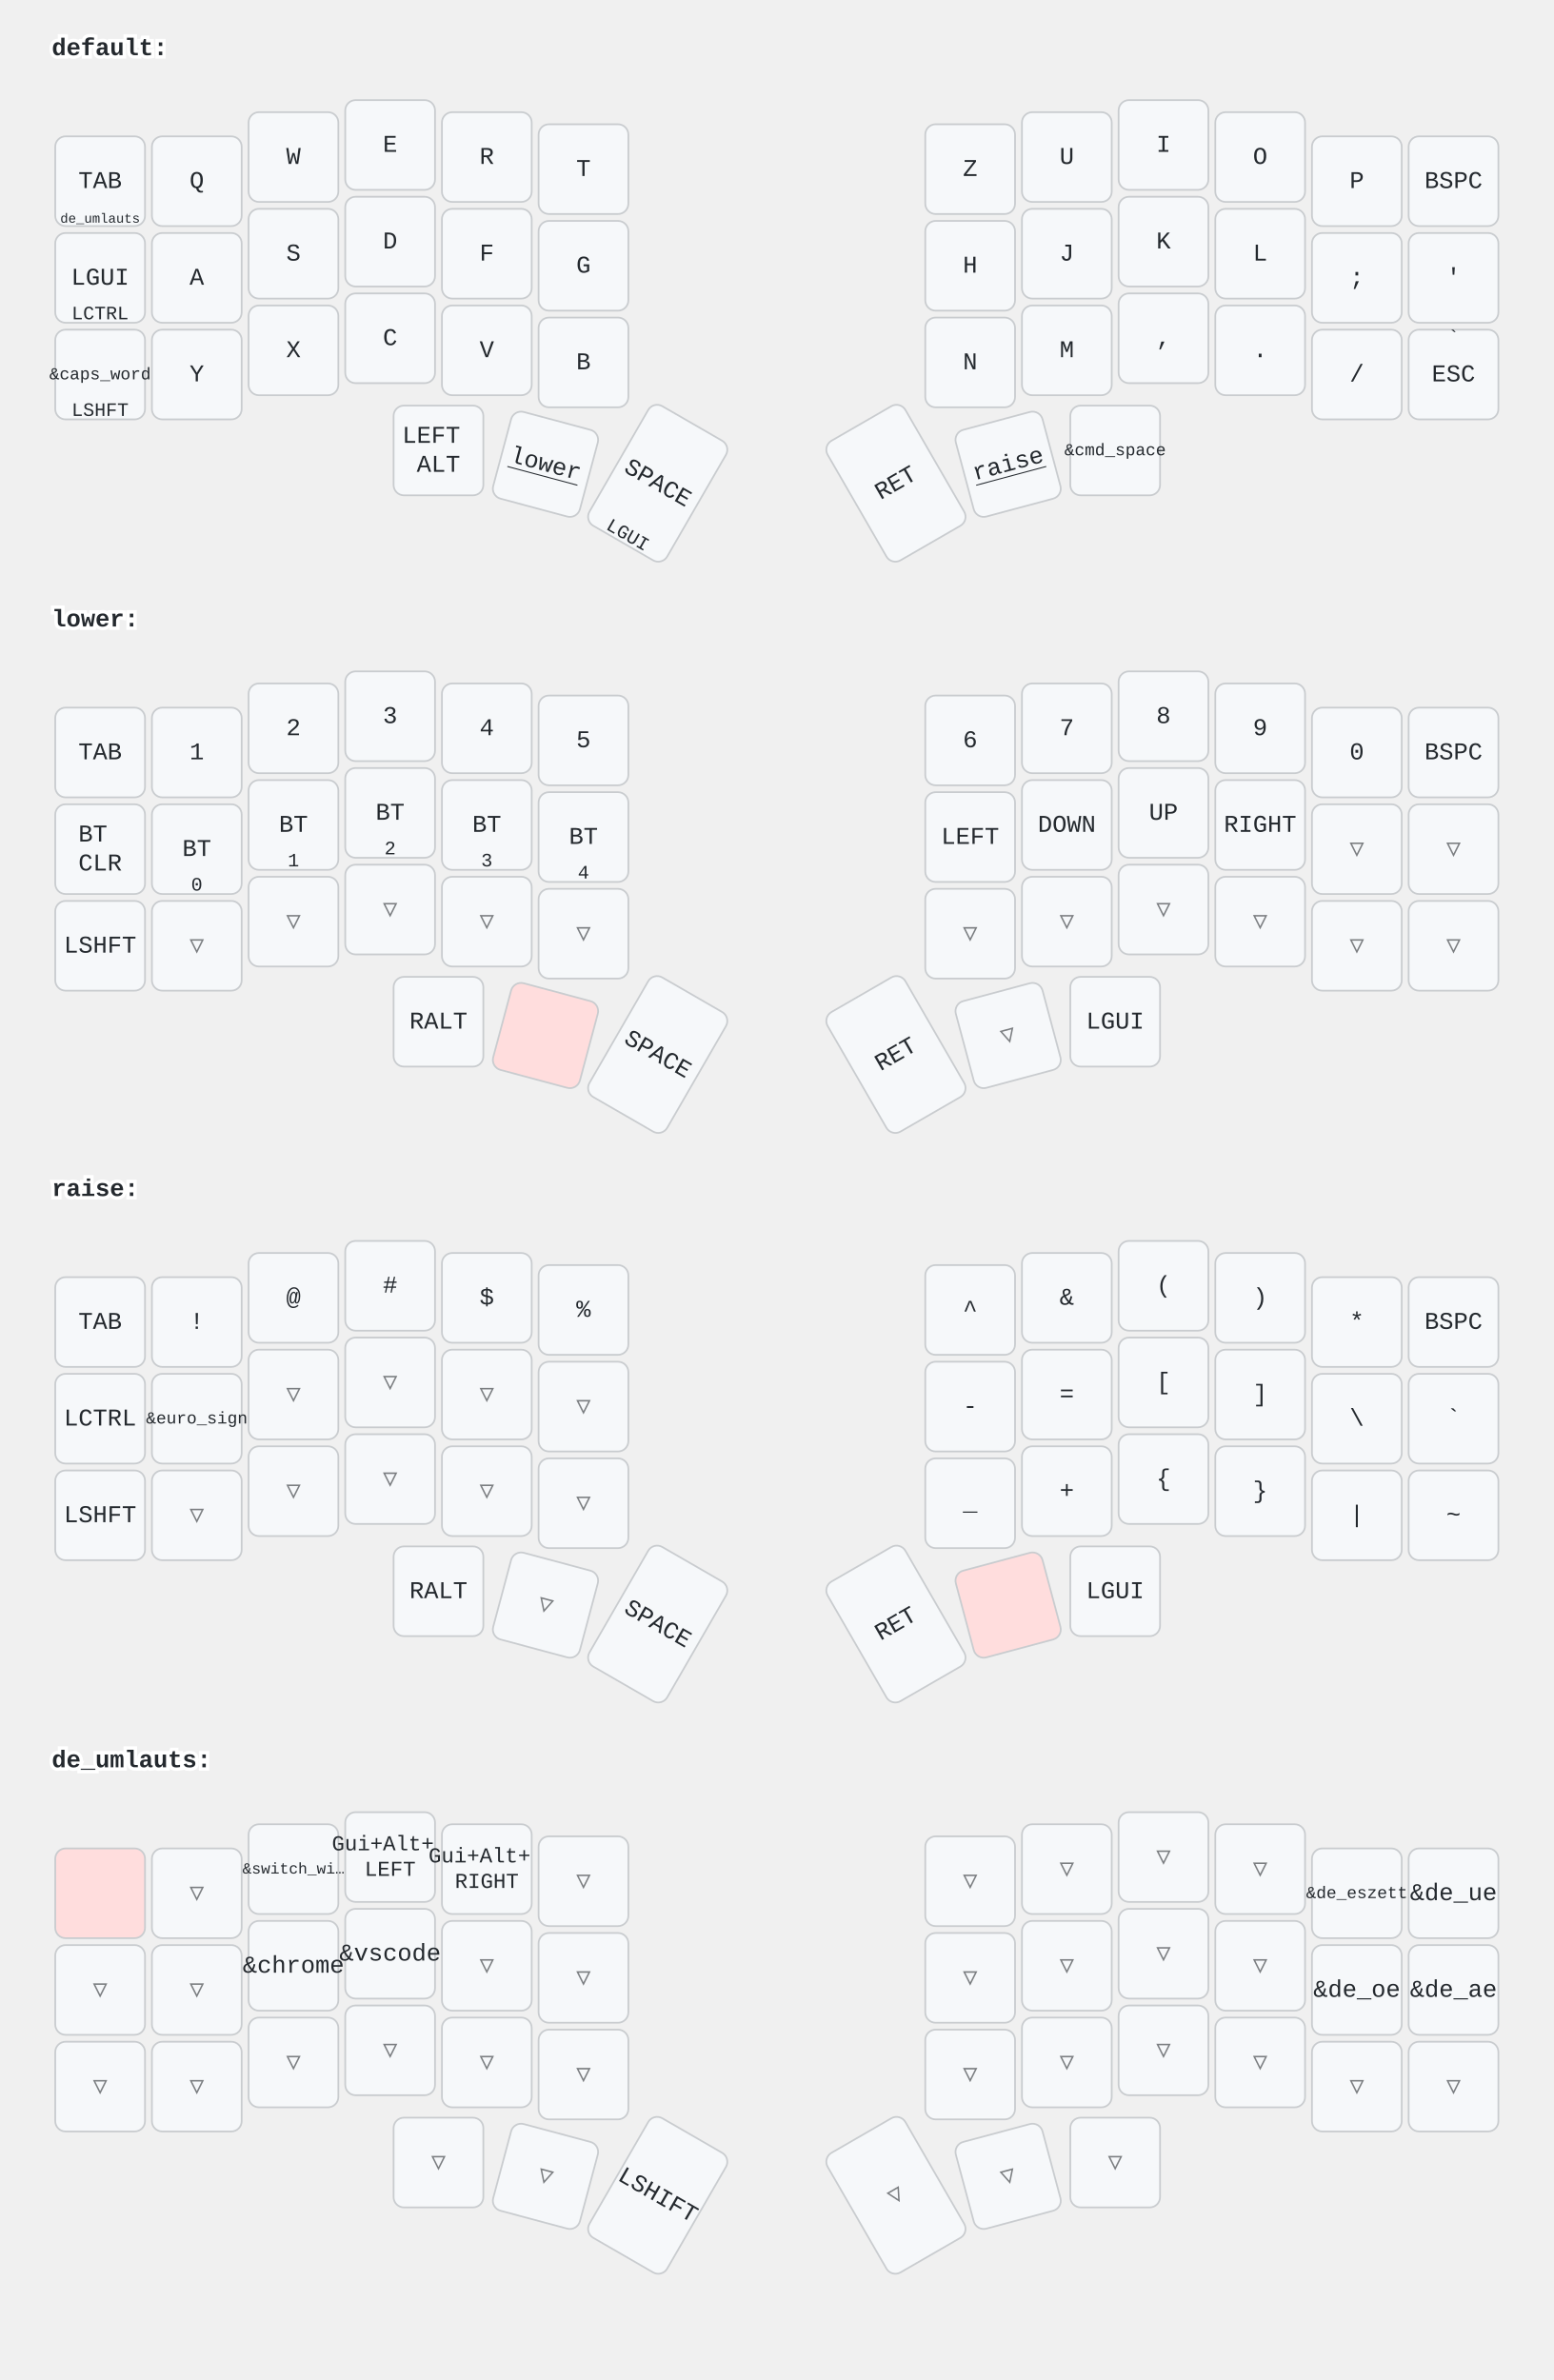
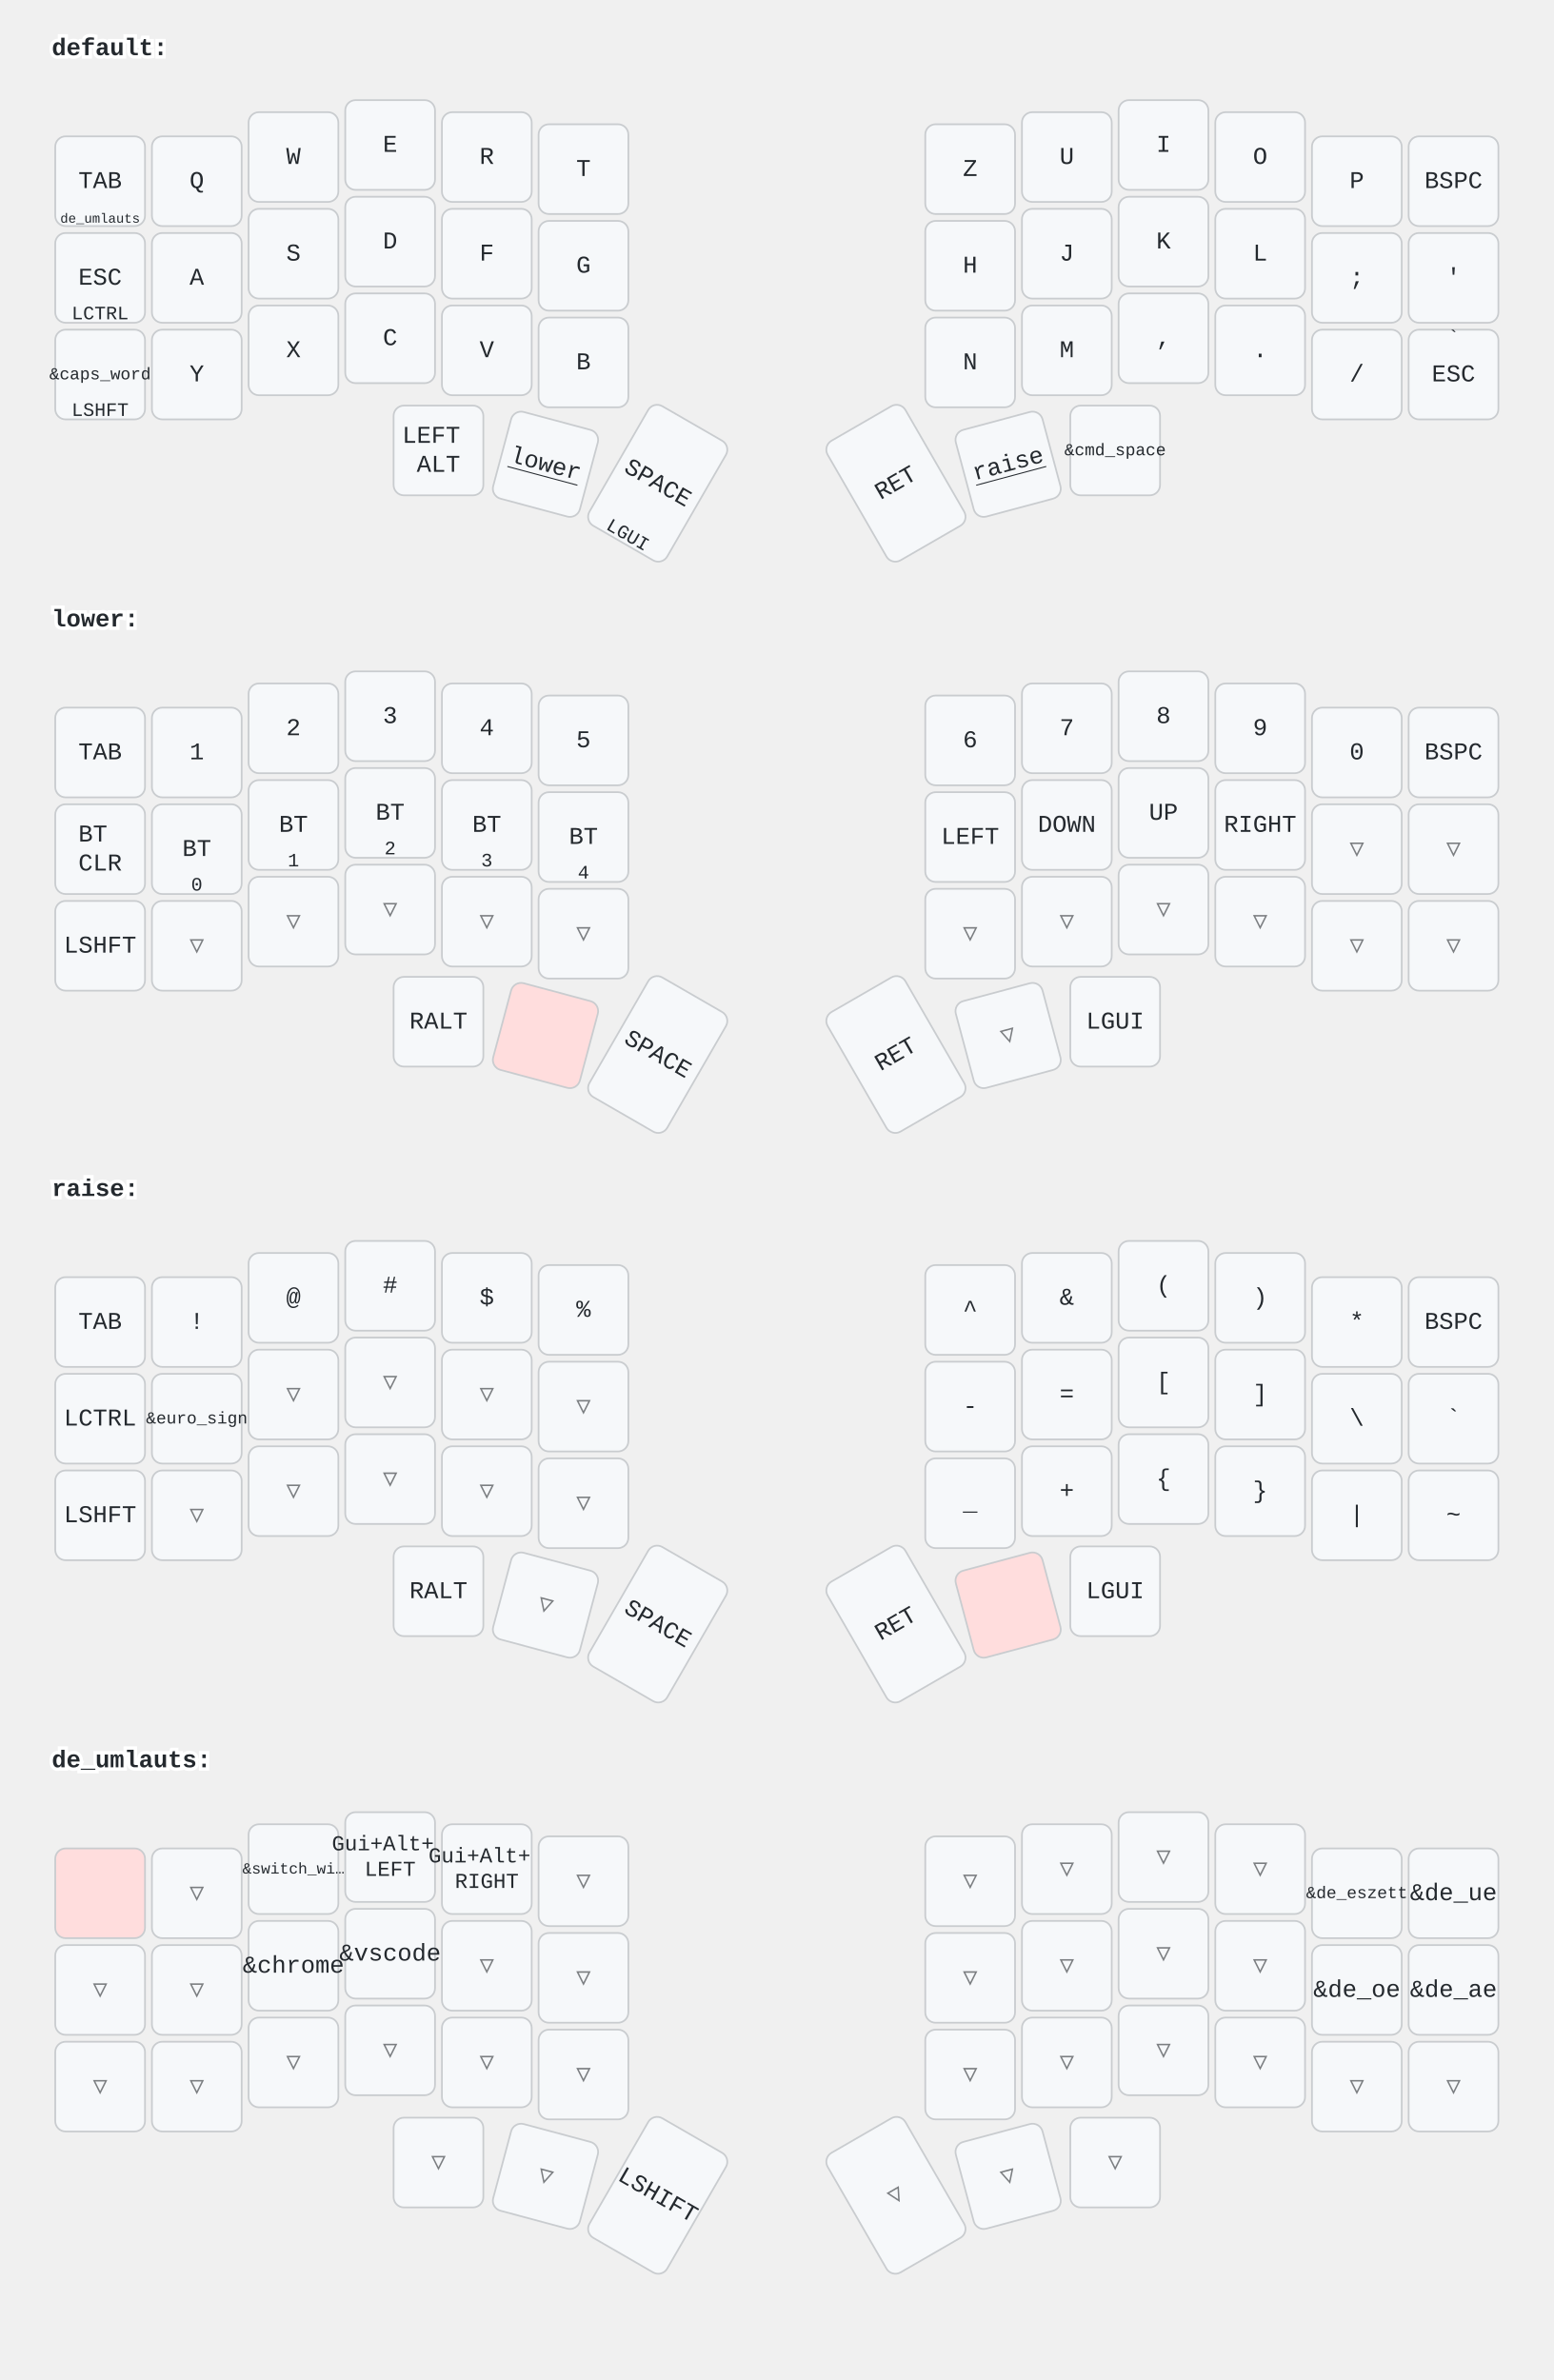
<svg xmlns="http://www.w3.org/2000/svg" width="900" height="1379" viewBox="0 0 900 1379" class="keymap">
  <style>/* inherit to force styles through use tags */
svg path {
    fill: inherit;
}

/* font and background color specifications */
svg.keymap {
    font-family: SFMono-Regular,Consolas,Liberation Mono,Menlo,monospace;
    font-size: 14px;
    font-kerning: normal;
    text-rendering: optimizeLegibility;
    fill: #24292e;
}

/* default key styling */
rect.key {
    fill: #f6f8fa;
}

rect.key, rect.combo {
    stroke: #c9cccf;
    stroke-width: 1;
}

/* default key side styling, only used is draw_key_sides is set */
rect.side {
    filter: brightness(90%);
}

/* color accent for combo boxes */
rect.combo, rect.combo-separate {
    fill: #cdf;
}

/* color accent for held keys */
rect.held, rect.combo.held {
    fill: #fdd;
}

/* color accent for ghost (optional) keys */
rect.ghost, rect.combo.ghost {
    stroke-dasharray: 4, 4;
    stroke-width: 2;
}

text {
    text-anchor: middle;
    dominant-baseline: middle;
}

/* styling for layer labels */
text.label {
    font-weight: bold;
    text-anchor: start;
    stroke: white;
    stroke-width: 4;
    paint-order: stroke;
}

/* styling for optional footer */
text.footer {
    text-anchor: end;
    dominant-baseline: auto;
    stroke: white;
    stroke-width: 4;
    paint-order: stroke;
}

/* styling for combo tap, and key hold/shifted label text */
text.combo, text.hold, text.shifted {
    font-size: 11px;
}

text.hold {
    text-anchor: middle;
    dominant-baseline: auto;
}

text.shifted {
    text-anchor: middle;
    dominant-baseline: hanging;
}

text.layer-activator {
    text-decoration: underline;
}

/* styling for hold/shifted label text in combo box */
text.combo.hold, text.combo.shifted {
    font-size: 8px;
}

/* lighter symbol for transparent keys */
text.trans {
    fill: #7b7e81;
}

/* styling for combo dendrons */
path.combo {
    stroke-width: 1;
    stroke: gray;
    fill: none;
}

/* Start Tabler Icons Cleanup */
/* cannot use height/width with glyphs */
.icon-tabler &gt; path {
    fill: inherit;
    stroke: inherit;
    stroke-width: 2;
}
/* hide tabler's default box */
.icon-tabler &gt; path[stroke="none"][fill="none"] {
    visibility: hidden;
}
/* End Tabler Icons Cleanup */
</style>
  <g transform="translate(30, 0)" class="layer-default">
    <text x="0" y="28" class="label" id="default">default:</text>
    <g transform="translate(0, 56)">
      <g transform="translate(28, 49)" class="key keypos-0">
        <rect rx="6" ry="6" x="-26" y="-26" width="52" height="52" class="key" />
        <text x="0" y="0" class="key tap">TAB</text>
        <a href="#de_umlauts">
          <text x="0" y="24" class="key hold layer-activator">
            <tspan style="font-size: 70%">de_umlauts</tspan>
          </text>
        </a>
      </g>
      <g transform="translate(84, 49)" class="key keypos-1">
        <rect rx="6" ry="6" x="-26" y="-26" width="52" height="52" class="key" />
        <text x="0" y="0" class="key tap">Q</text>
      </g>
      <g transform="translate(140, 35)" class="key keypos-2">
        <rect rx="6" ry="6" x="-26" y="-26" width="52" height="52" class="key" />
        <text x="0" y="0" class="key tap">W</text>
      </g>
      <g transform="translate(196, 28)" class="key keypos-3">
        <rect rx="6" ry="6" x="-26" y="-26" width="52" height="52" class="key" />
        <text x="0" y="0" class="key tap">E</text>
      </g>
      <g transform="translate(252, 35)" class="key keypos-4">
        <rect rx="6" ry="6" x="-26" y="-26" width="52" height="52" class="key" />
        <text x="0" y="0" class="key tap">R</text>
      </g>
      <g transform="translate(308, 42)" class="key keypos-5">
        <rect rx="6" ry="6" x="-26" y="-26" width="52" height="52" class="key" />
        <text x="0" y="0" class="key tap">T</text>
      </g>
      <g transform="translate(532, 42)" class="key keypos-6">
        <rect rx="6" ry="6" x="-26" y="-26" width="52" height="52" class="key" />
        <text x="0" y="0" class="key tap">Z</text>
      </g>
      <g transform="translate(588, 35)" class="key keypos-7">
        <rect rx="6" ry="6" x="-26" y="-26" width="52" height="52" class="key" />
        <text x="0" y="0" class="key tap">U</text>
      </g>
      <g transform="translate(644, 28)" class="key keypos-8">
        <rect rx="6" ry="6" x="-26" y="-26" width="52" height="52" class="key" />
        <text x="0" y="0" class="key tap">I</text>
      </g>
      <g transform="translate(700, 35)" class="key keypos-9">
        <rect rx="6" ry="6" x="-26" y="-26" width="52" height="52" class="key" />
        <text x="0" y="0" class="key tap">O</text>
      </g>
      <g transform="translate(756, 49)" class="key keypos-10">
        <rect rx="6" ry="6" x="-26" y="-26" width="52" height="52" class="key" />
        <text x="0" y="0" class="key tap">P</text>
      </g>
      <g transform="translate(812, 49)" class="key keypos-11">
        <rect rx="6" ry="6" x="-26" y="-26" width="52" height="52" class="key" />
        <text x="0" y="0" class="key tap">BSPC</text>
      </g>
      <g transform="translate(28, 105)" class="key keypos-12">
        <rect rx="6" ry="6" x="-26" y="-26" width="52" height="52" class="key" />
-         <text x="0" y="0" class="key tap">LGUI</text>
+         <text x="0" y="0" class="key tap">ESC</text>
        <text x="0" y="24" class="key hold">LCTRL</text>
      </g>
      <g transform="translate(84, 105)" class="key keypos-13">
        <rect rx="6" ry="6" x="-26" y="-26" width="52" height="52" class="key" />
        <text x="0" y="0" class="key tap">A</text>
      </g>
      <g transform="translate(140, 91)" class="key keypos-14">
        <rect rx="6" ry="6" x="-26" y="-26" width="52" height="52" class="key" />
        <text x="0" y="0" class="key tap">S</text>
      </g>
      <g transform="translate(196, 84)" class="key keypos-15">
        <rect rx="6" ry="6" x="-26" y="-26" width="52" height="52" class="key" />
        <text x="0" y="0" class="key tap">D</text>
      </g>
      <g transform="translate(252, 91)" class="key keypos-16">
        <rect rx="6" ry="6" x="-26" y="-26" width="52" height="52" class="key" />
        <text x="0" y="0" class="key tap">F</text>
      </g>
      <g transform="translate(308, 98)" class="key keypos-17">
        <rect rx="6" ry="6" x="-26" y="-26" width="52" height="52" class="key" />
        <text x="0" y="0" class="key tap">G</text>
      </g>
      <g transform="translate(532, 98)" class="key keypos-18">
        <rect rx="6" ry="6" x="-26" y="-26" width="52" height="52" class="key" />
        <text x="0" y="0" class="key tap">H</text>
      </g>
      <g transform="translate(588, 91)" class="key keypos-19">
        <rect rx="6" ry="6" x="-26" y="-26" width="52" height="52" class="key" />
        <text x="0" y="0" class="key tap">J</text>
      </g>
      <g transform="translate(644, 84)" class="key keypos-20">
        <rect rx="6" ry="6" x="-26" y="-26" width="52" height="52" class="key" />
        <text x="0" y="0" class="key tap">K</text>
      </g>
      <g transform="translate(700, 91)" class="key keypos-21">
        <rect rx="6" ry="6" x="-26" y="-26" width="52" height="52" class="key" />
        <text x="0" y="0" class="key tap">L</text>
      </g>
      <g transform="translate(756, 105)" class="key keypos-22">
        <rect rx="6" ry="6" x="-26" y="-26" width="52" height="52" class="key" />
        <text x="0" y="0" class="key tap">;</text>
      </g>
      <g transform="translate(812, 105)" class="key keypos-23">
        <rect rx="6" ry="6" x="-26" y="-26" width="52" height="52" class="key" />
        <text x="0" y="0" class="key tap">'</text>
      </g>
      <g transform="translate(28, 161)" class="key keypos-24">
        <rect rx="6" ry="6" x="-26" y="-26" width="52" height="52" class="key" />
        <text x="0" y="0" class="key tap">
          <tspan style="font-size: 70%">&amp;caps_word</tspan>
        </text>
        <text x="0" y="24" class="key hold">LSHFT</text>
      </g>
      <g transform="translate(84, 161)" class="key keypos-25">
        <rect rx="6" ry="6" x="-26" y="-26" width="52" height="52" class="key" />
        <text x="0" y="0" class="key tap">Y</text>
      </g>
      <g transform="translate(140, 147)" class="key keypos-26">
        <rect rx="6" ry="6" x="-26" y="-26" width="52" height="52" class="key" />
        <text x="0" y="0" class="key tap">X</text>
      </g>
      <g transform="translate(196, 140)" class="key keypos-27">
        <rect rx="6" ry="6" x="-26" y="-26" width="52" height="52" class="key" />
        <text x="0" y="0" class="key tap">C</text>
      </g>
      <g transform="translate(252, 147)" class="key keypos-28">
        <rect rx="6" ry="6" x="-26" y="-26" width="52" height="52" class="key" />
        <text x="0" y="0" class="key tap">V</text>
      </g>
      <g transform="translate(308, 154)" class="key keypos-29">
        <rect rx="6" ry="6" x="-26" y="-26" width="52" height="52" class="key" />
        <text x="0" y="0" class="key tap">B</text>
      </g>
      <g transform="translate(532, 154)" class="key keypos-30">
        <rect rx="6" ry="6" x="-26" y="-26" width="52" height="52" class="key" />
        <text x="0" y="0" class="key tap">N</text>
      </g>
      <g transform="translate(588, 147)" class="key keypos-31">
        <rect rx="6" ry="6" x="-26" y="-26" width="52" height="52" class="key" />
        <text x="0" y="0" class="key tap">M</text>
      </g>
      <g transform="translate(644, 140)" class="key keypos-32">
        <rect rx="6" ry="6" x="-26" y="-26" width="52" height="52" class="key" />
        <text x="0" y="0" class="key tap">,</text>
      </g>
      <g transform="translate(700, 147)" class="key keypos-33">
        <rect rx="6" ry="6" x="-26" y="-26" width="52" height="52" class="key" />
        <text x="0" y="0" class="key tap">.</text>
      </g>
      <g transform="translate(756, 161)" class="key keypos-34">
        <rect rx="6" ry="6" x="-26" y="-26" width="52" height="52" class="key" />
        <text x="0" y="0" class="key tap">/</text>
      </g>
      <g transform="translate(812, 161)" class="key keypos-35">
        <rect rx="6" ry="6" x="-26" y="-26" width="52" height="52" class="key" />
        <text x="0" y="0" class="key tap">ESC</text>
        <text x="0" y="-24" class="key shifted">`</text>
      </g>
      <g transform="translate(224, 205)" class="key keypos-36">
        <rect rx="6" ry="6" x="-26" y="-26" width="52" height="52" class="key" />
        <text x="0" y="0" class="key tap">
          <tspan x="0" dy="-0.6em">LEFT</tspan>
          <tspan x="0" dy="1.2em">ALT</tspan>
        </text>
      </g>
      <g transform="translate(286, 213) rotate(15.0)" class="key keypos-37">
        <rect rx="6" ry="6" x="-26" y="-26" width="52" height="52" class="key" />
        <a href="#lower">
          <text x="0" y="0" class="key tap layer-activator">lower</text>
        </a>
      </g>
      <g transform="translate(351, 224) rotate(30.0)" class="key keypos-38">
        <rect rx="6" ry="6" x="-26" y="-40" width="52" height="80" class="key" />
        <text x="0" y="0" class="key tap">SPACE</text>
        <text x="0" y="38" class="key hold">LGUI</text>
      </g>
      <g transform="translate(489, 224) rotate(-30.0)" class="key keypos-39">
        <rect rx="6" ry="6" x="-26" y="-40" width="52" height="80" class="key" />
        <text x="0" y="0" class="key tap">RET</text>
      </g>
      <g transform="translate(554, 213) rotate(-15.0)" class="key keypos-40">
        <rect rx="6" ry="6" x="-26" y="-26" width="52" height="52" class="key" />
        <a href="#raise">
          <text x="0" y="0" class="key tap layer-activator">raise</text>
        </a>
      </g>
      <g transform="translate(616, 205)" class="key keypos-41">
        <rect rx="6" ry="6" x="-26" y="-26" width="52" height="52" class="key" />
        <text x="0" y="0" class="key tap">
          <tspan style="font-size: 70%">&amp;cmd_space</tspan>
        </text>
      </g>
    </g>
  </g>
  <g transform="translate(30, 331)" class="layer-lower">
    <text x="0" y="28" class="label" id="lower">lower:</text>
    <g transform="translate(0, 56)">
      <g transform="translate(28, 49)" class="key keypos-0">
        <rect rx="6" ry="6" x="-26" y="-26" width="52" height="52" class="key" />
        <text x="0" y="0" class="key tap">TAB</text>
      </g>
      <g transform="translate(84, 49)" class="key keypos-1">
        <rect rx="6" ry="6" x="-26" y="-26" width="52" height="52" class="key" />
        <text x="0" y="0" class="key tap">1</text>
      </g>
      <g transform="translate(140, 35)" class="key keypos-2">
        <rect rx="6" ry="6" x="-26" y="-26" width="52" height="52" class="key" />
        <text x="0" y="0" class="key tap">2</text>
      </g>
      <g transform="translate(196, 28)" class="key keypos-3">
        <rect rx="6" ry="6" x="-26" y="-26" width="52" height="52" class="key" />
        <text x="0" y="0" class="key tap">3</text>
      </g>
      <g transform="translate(252, 35)" class="key keypos-4">
        <rect rx="6" ry="6" x="-26" y="-26" width="52" height="52" class="key" />
        <text x="0" y="0" class="key tap">4</text>
      </g>
      <g transform="translate(308, 42)" class="key keypos-5">
        <rect rx="6" ry="6" x="-26" y="-26" width="52" height="52" class="key" />
        <text x="0" y="0" class="key tap">5</text>
      </g>
      <g transform="translate(532, 42)" class="key keypos-6">
        <rect rx="6" ry="6" x="-26" y="-26" width="52" height="52" class="key" />
        <text x="0" y="0" class="key tap">6</text>
      </g>
      <g transform="translate(588, 35)" class="key keypos-7">
        <rect rx="6" ry="6" x="-26" y="-26" width="52" height="52" class="key" />
        <text x="0" y="0" class="key tap">7</text>
      </g>
      <g transform="translate(644, 28)" class="key keypos-8">
        <rect rx="6" ry="6" x="-26" y="-26" width="52" height="52" class="key" />
        <text x="0" y="0" class="key tap">8</text>
      </g>
      <g transform="translate(700, 35)" class="key keypos-9">
        <rect rx="6" ry="6" x="-26" y="-26" width="52" height="52" class="key" />
        <text x="0" y="0" class="key tap">9</text>
      </g>
      <g transform="translate(756, 49)" class="key keypos-10">
        <rect rx="6" ry="6" x="-26" y="-26" width="52" height="52" class="key" />
        <text x="0" y="0" class="key tap">0</text>
      </g>
      <g transform="translate(812, 49)" class="key keypos-11">
        <rect rx="6" ry="6" x="-26" y="-26" width="52" height="52" class="key" />
        <text x="0" y="0" class="key tap">BSPC</text>
      </g>
      <g transform="translate(28, 105)" class="key keypos-12">
        <rect rx="6" ry="6" x="-26" y="-26" width="52" height="52" class="key" />
        <text x="0" y="0" class="key tap">
          <tspan x="0" dy="-0.6em">BT</tspan>
          <tspan x="0" dy="1.2em">CLR</tspan>
        </text>
      </g>
      <g transform="translate(84, 105)" class="key keypos-13">
        <rect rx="6" ry="6" x="-26" y="-26" width="52" height="52" class="key" />
        <text x="0" y="0" class="key tap">BT</text>
        <text x="0" y="24" class="key hold">0</text>
      </g>
      <g transform="translate(140, 91)" class="key keypos-14">
        <rect rx="6" ry="6" x="-26" y="-26" width="52" height="52" class="key" />
        <text x="0" y="0" class="key tap">BT</text>
        <text x="0" y="24" class="key hold">1</text>
      </g>
      <g transform="translate(196, 84)" class="key keypos-15">
        <rect rx="6" ry="6" x="-26" y="-26" width="52" height="52" class="key" />
        <text x="0" y="0" class="key tap">BT</text>
        <text x="0" y="24" class="key hold">2</text>
      </g>
      <g transform="translate(252, 91)" class="key keypos-16">
        <rect rx="6" ry="6" x="-26" y="-26" width="52" height="52" class="key" />
        <text x="0" y="0" class="key tap">BT</text>
        <text x="0" y="24" class="key hold">3</text>
      </g>
      <g transform="translate(308, 98)" class="key keypos-17">
        <rect rx="6" ry="6" x="-26" y="-26" width="52" height="52" class="key" />
        <text x="0" y="0" class="key tap">BT</text>
        <text x="0" y="24" class="key hold">4</text>
      </g>
      <g transform="translate(532, 98)" class="key keypos-18">
        <rect rx="6" ry="6" x="-26" y="-26" width="52" height="52" class="key" />
        <text x="0" y="0" class="key tap">LEFT</text>
      </g>
      <g transform="translate(588, 91)" class="key keypos-19">
        <rect rx="6" ry="6" x="-26" y="-26" width="52" height="52" class="key" />
        <text x="0" y="0" class="key tap">DOWN</text>
      </g>
      <g transform="translate(644, 84)" class="key keypos-20">
        <rect rx="6" ry="6" x="-26" y="-26" width="52" height="52" class="key" />
        <text x="0" y="0" class="key tap">UP</text>
      </g>
      <g transform="translate(700, 91)" class="key keypos-21">
        <rect rx="6" ry="6" x="-26" y="-26" width="52" height="52" class="key" />
        <text x="0" y="0" class="key tap">RIGHT</text>
      </g>
      <g transform="translate(756, 105)" class="key trans keypos-22">
        <rect rx="6" ry="6" x="-26" y="-26" width="52" height="52" class="key trans" />
        <text x="0" y="0" class="key trans tap">▽</text>
      </g>
      <g transform="translate(812, 105)" class="key trans keypos-23">
        <rect rx="6" ry="6" x="-26" y="-26" width="52" height="52" class="key trans" />
        <text x="0" y="0" class="key trans tap">▽</text>
      </g>
      <g transform="translate(28, 161)" class="key keypos-24">
        <rect rx="6" ry="6" x="-26" y="-26" width="52" height="52" class="key" />
        <text x="0" y="0" class="key tap">LSHFT</text>
      </g>
      <g transform="translate(84, 161)" class="key trans keypos-25">
        <rect rx="6" ry="6" x="-26" y="-26" width="52" height="52" class="key trans" />
        <text x="0" y="0" class="key trans tap">▽</text>
      </g>
      <g transform="translate(140, 147)" class="key trans keypos-26">
        <rect rx="6" ry="6" x="-26" y="-26" width="52" height="52" class="key trans" />
        <text x="0" y="0" class="key trans tap">▽</text>
      </g>
      <g transform="translate(196, 140)" class="key trans keypos-27">
        <rect rx="6" ry="6" x="-26" y="-26" width="52" height="52" class="key trans" />
        <text x="0" y="0" class="key trans tap">▽</text>
      </g>
      <g transform="translate(252, 147)" class="key trans keypos-28">
        <rect rx="6" ry="6" x="-26" y="-26" width="52" height="52" class="key trans" />
        <text x="0" y="0" class="key trans tap">▽</text>
      </g>
      <g transform="translate(308, 154)" class="key trans keypos-29">
        <rect rx="6" ry="6" x="-26" y="-26" width="52" height="52" class="key trans" />
        <text x="0" y="0" class="key trans tap">▽</text>
      </g>
      <g transform="translate(532, 154)" class="key trans keypos-30">
        <rect rx="6" ry="6" x="-26" y="-26" width="52" height="52" class="key trans" />
        <text x="0" y="0" class="key trans tap">▽</text>
      </g>
      <g transform="translate(588, 147)" class="key trans keypos-31">
        <rect rx="6" ry="6" x="-26" y="-26" width="52" height="52" class="key trans" />
        <text x="0" y="0" class="key trans tap">▽</text>
      </g>
      <g transform="translate(644, 140)" class="key trans keypos-32">
        <rect rx="6" ry="6" x="-26" y="-26" width="52" height="52" class="key trans" />
        <text x="0" y="0" class="key trans tap">▽</text>
      </g>
      <g transform="translate(700, 147)" class="key trans keypos-33">
        <rect rx="6" ry="6" x="-26" y="-26" width="52" height="52" class="key trans" />
        <text x="0" y="0" class="key trans tap">▽</text>
      </g>
      <g transform="translate(756, 161)" class="key trans keypos-34">
        <rect rx="6" ry="6" x="-26" y="-26" width="52" height="52" class="key trans" />
        <text x="0" y="0" class="key trans tap">▽</text>
      </g>
      <g transform="translate(812, 161)" class="key trans keypos-35">
        <rect rx="6" ry="6" x="-26" y="-26" width="52" height="52" class="key trans" />
        <text x="0" y="0" class="key trans tap">▽</text>
      </g>
      <g transform="translate(224, 205)" class="key keypos-36">
        <rect rx="6" ry="6" x="-26" y="-26" width="52" height="52" class="key" />
        <text x="0" y="0" class="key tap">RALT</text>
      </g>
      <g transform="translate(286, 213) rotate(15.0)" class="key held keypos-37">
        <rect rx="6" ry="6" x="-26" y="-26" width="52" height="52" class="key held" />
      </g>
      <g transform="translate(351, 224) rotate(30.0)" class="key keypos-38">
        <rect rx="6" ry="6" x="-26" y="-40" width="52" height="80" class="key" />
        <text x="0" y="0" class="key tap">SPACE</text>
      </g>
      <g transform="translate(489, 224) rotate(-30.0)" class="key keypos-39">
        <rect rx="6" ry="6" x="-26" y="-40" width="52" height="80" class="key" />
        <text x="0" y="0" class="key tap">RET</text>
      </g>
      <g transform="translate(554, 213) rotate(-15.0)" class="key trans keypos-40">
        <rect rx="6" ry="6" x="-26" y="-26" width="52" height="52" class="key trans" />
        <text x="0" y="0" class="key trans tap">▽</text>
      </g>
      <g transform="translate(616, 205)" class="key keypos-41">
        <rect rx="6" ry="6" x="-26" y="-26" width="52" height="52" class="key" />
        <text x="0" y="0" class="key tap">LGUI</text>
      </g>
    </g>
  </g>
  <g transform="translate(30, 661)" class="layer-raise">
    <text x="0" y="28" class="label" id="raise">raise:</text>
    <g transform="translate(0, 56)">
      <g transform="translate(28, 49)" class="key keypos-0">
        <rect rx="6" ry="6" x="-26" y="-26" width="52" height="52" class="key" />
        <text x="0" y="0" class="key tap">TAB</text>
      </g>
      <g transform="translate(84, 49)" class="key keypos-1">
        <rect rx="6" ry="6" x="-26" y="-26" width="52" height="52" class="key" />
        <text x="0" y="0" class="key tap">!</text>
      </g>
      <g transform="translate(140, 35)" class="key keypos-2">
        <rect rx="6" ry="6" x="-26" y="-26" width="52" height="52" class="key" />
        <text x="0" y="0" class="key tap">@</text>
      </g>
      <g transform="translate(196, 28)" class="key keypos-3">
        <rect rx="6" ry="6" x="-26" y="-26" width="52" height="52" class="key" />
        <text x="0" y="0" class="key tap">#</text>
      </g>
      <g transform="translate(252, 35)" class="key keypos-4">
        <rect rx="6" ry="6" x="-26" y="-26" width="52" height="52" class="key" />
        <text x="0" y="0" class="key tap">$</text>
      </g>
      <g transform="translate(308, 42)" class="key keypos-5">
        <rect rx="6" ry="6" x="-26" y="-26" width="52" height="52" class="key" />
        <text x="0" y="0" class="key tap">%</text>
      </g>
      <g transform="translate(532, 42)" class="key keypos-6">
        <rect rx="6" ry="6" x="-26" y="-26" width="52" height="52" class="key" />
        <text x="0" y="0" class="key tap">^</text>
      </g>
      <g transform="translate(588, 35)" class="key keypos-7">
        <rect rx="6" ry="6" x="-26" y="-26" width="52" height="52" class="key" />
        <text x="0" y="0" class="key tap">&amp;</text>
      </g>
      <g transform="translate(644, 28)" class="key keypos-8">
        <rect rx="6" ry="6" x="-26" y="-26" width="52" height="52" class="key" />
        <text x="0" y="0" class="key tap">(</text>
      </g>
      <g transform="translate(700, 35)" class="key keypos-9">
        <rect rx="6" ry="6" x="-26" y="-26" width="52" height="52" class="key" />
        <text x="0" y="0" class="key tap">)</text>
      </g>
      <g transform="translate(756, 49)" class="key keypos-10">
        <rect rx="6" ry="6" x="-26" y="-26" width="52" height="52" class="key" />
        <text x="0" y="0" class="key tap">*</text>
      </g>
      <g transform="translate(812, 49)" class="key keypos-11">
        <rect rx="6" ry="6" x="-26" y="-26" width="52" height="52" class="key" />
        <text x="0" y="0" class="key tap">BSPC</text>
      </g>
      <g transform="translate(28, 105)" class="key keypos-12">
        <rect rx="6" ry="6" x="-26" y="-26" width="52" height="52" class="key" />
        <text x="0" y="0" class="key tap">LCTRL</text>
      </g>
      <g transform="translate(84, 105)" class="key keypos-13">
        <rect rx="6" ry="6" x="-26" y="-26" width="52" height="52" class="key" />
        <text x="0" y="0" class="key tap">
          <tspan style="font-size: 70%">&amp;euro_sign</tspan>
        </text>
      </g>
      <g transform="translate(140, 91)" class="key trans keypos-14">
        <rect rx="6" ry="6" x="-26" y="-26" width="52" height="52" class="key trans" />
        <text x="0" y="0" class="key trans tap">▽</text>
      </g>
      <g transform="translate(196, 84)" class="key trans keypos-15">
        <rect rx="6" ry="6" x="-26" y="-26" width="52" height="52" class="key trans" />
        <text x="0" y="0" class="key trans tap">▽</text>
      </g>
      <g transform="translate(252, 91)" class="key trans keypos-16">
        <rect rx="6" ry="6" x="-26" y="-26" width="52" height="52" class="key trans" />
        <text x="0" y="0" class="key trans tap">▽</text>
      </g>
      <g transform="translate(308, 98)" class="key trans keypos-17">
        <rect rx="6" ry="6" x="-26" y="-26" width="52" height="52" class="key trans" />
        <text x="0" y="0" class="key trans tap">▽</text>
      </g>
      <g transform="translate(532, 98)" class="key keypos-18">
        <rect rx="6" ry="6" x="-26" y="-26" width="52" height="52" class="key" />
        <text x="0" y="0" class="key tap">-</text>
      </g>
      <g transform="translate(588, 91)" class="key keypos-19">
        <rect rx="6" ry="6" x="-26" y="-26" width="52" height="52" class="key" />
        <text x="0" y="0" class="key tap">=</text>
      </g>
      <g transform="translate(644, 84)" class="key keypos-20">
        <rect rx="6" ry="6" x="-26" y="-26" width="52" height="52" class="key" />
        <text x="0" y="0" class="key tap">[</text>
      </g>
      <g transform="translate(700, 91)" class="key keypos-21">
        <rect rx="6" ry="6" x="-26" y="-26" width="52" height="52" class="key" />
        <text x="0" y="0" class="key tap">]</text>
      </g>
      <g transform="translate(756, 105)" class="key keypos-22">
        <rect rx="6" ry="6" x="-26" y="-26" width="52" height="52" class="key" />
        <text x="0" y="0" class="key tap">\</text>
      </g>
      <g transform="translate(812, 105)" class="key keypos-23">
        <rect rx="6" ry="6" x="-26" y="-26" width="52" height="52" class="key" />
        <text x="0" y="0" class="key tap">`</text>
      </g>
      <g transform="translate(28, 161)" class="key keypos-24">
        <rect rx="6" ry="6" x="-26" y="-26" width="52" height="52" class="key" />
        <text x="0" y="0" class="key tap">LSHFT</text>
      </g>
      <g transform="translate(84, 161)" class="key trans keypos-25">
        <rect rx="6" ry="6" x="-26" y="-26" width="52" height="52" class="key trans" />
        <text x="0" y="0" class="key trans tap">▽</text>
      </g>
      <g transform="translate(140, 147)" class="key trans keypos-26">
        <rect rx="6" ry="6" x="-26" y="-26" width="52" height="52" class="key trans" />
        <text x="0" y="0" class="key trans tap">▽</text>
      </g>
      <g transform="translate(196, 140)" class="key trans keypos-27">
        <rect rx="6" ry="6" x="-26" y="-26" width="52" height="52" class="key trans" />
        <text x="0" y="0" class="key trans tap">▽</text>
      </g>
      <g transform="translate(252, 147)" class="key trans keypos-28">
        <rect rx="6" ry="6" x="-26" y="-26" width="52" height="52" class="key trans" />
        <text x="0" y="0" class="key trans tap">▽</text>
      </g>
      <g transform="translate(308, 154)" class="key trans keypos-29">
        <rect rx="6" ry="6" x="-26" y="-26" width="52" height="52" class="key trans" />
        <text x="0" y="0" class="key trans tap">▽</text>
      </g>
      <g transform="translate(532, 154)" class="key keypos-30">
        <rect rx="6" ry="6" x="-26" y="-26" width="52" height="52" class="key" />
        <text x="0" y="0" class="key tap">_</text>
      </g>
      <g transform="translate(588, 147)" class="key keypos-31">
        <rect rx="6" ry="6" x="-26" y="-26" width="52" height="52" class="key" />
        <text x="0" y="0" class="key tap">+</text>
      </g>
      <g transform="translate(644, 140)" class="key keypos-32">
        <rect rx="6" ry="6" x="-26" y="-26" width="52" height="52" class="key" />
        <text x="0" y="0" class="key tap">{</text>
      </g>
      <g transform="translate(700, 147)" class="key keypos-33">
        <rect rx="6" ry="6" x="-26" y="-26" width="52" height="52" class="key" />
        <text x="0" y="0" class="key tap">}</text>
      </g>
      <g transform="translate(756, 161)" class="key keypos-34">
        <rect rx="6" ry="6" x="-26" y="-26" width="52" height="52" class="key" />
        <text x="0" y="0" class="key tap">|</text>
      </g>
      <g transform="translate(812, 161)" class="key keypos-35">
        <rect rx="6" ry="6" x="-26" y="-26" width="52" height="52" class="key" />
        <text x="0" y="0" class="key tap">~</text>
      </g>
      <g transform="translate(224, 205)" class="key keypos-36">
        <rect rx="6" ry="6" x="-26" y="-26" width="52" height="52" class="key" />
        <text x="0" y="0" class="key tap">RALT</text>
      </g>
      <g transform="translate(286, 213) rotate(15.0)" class="key trans keypos-37">
        <rect rx="6" ry="6" x="-26" y="-26" width="52" height="52" class="key trans" />
        <text x="0" y="0" class="key trans tap">▽</text>
      </g>
      <g transform="translate(351, 224) rotate(30.0)" class="key keypos-38">
        <rect rx="6" ry="6" x="-26" y="-40" width="52" height="80" class="key" />
        <text x="0" y="0" class="key tap">SPACE</text>
      </g>
      <g transform="translate(489, 224) rotate(-30.0)" class="key keypos-39">
        <rect rx="6" ry="6" x="-26" y="-40" width="52" height="80" class="key" />
        <text x="0" y="0" class="key tap">RET</text>
      </g>
      <g transform="translate(554, 213) rotate(-15.0)" class="key held keypos-40">
        <rect rx="6" ry="6" x="-26" y="-26" width="52" height="52" class="key held" />
      </g>
      <g transform="translate(616, 205)" class="key keypos-41">
        <rect rx="6" ry="6" x="-26" y="-26" width="52" height="52" class="key" />
        <text x="0" y="0" class="key tap">LGUI</text>
      </g>
    </g>
  </g>
  <g transform="translate(30, 992)" class="layer-de_umlauts">
    <text x="0" y="28" class="label" id="de_umlauts">de_umlauts:</text>
    <g transform="translate(0, 56)">
      <g transform="translate(28, 49)" class="key held keypos-0">
        <rect rx="6" ry="6" x="-26" y="-26" width="52" height="52" class="key held" />
      </g>
      <g transform="translate(84, 49)" class="key trans keypos-1">
        <rect rx="6" ry="6" x="-26" y="-26" width="52" height="52" class="key trans" />
        <text x="0" y="0" class="key trans tap">▽</text>
      </g>
      <g transform="translate(140, 35)" class="key keypos-2">
        <rect rx="6" ry="6" x="-26" y="-26" width="52" height="52" class="key" />
        <text x="0" y="0" class="key tap">
          <tspan style="font-size: 64%">&amp;switch_wi…</tspan>
        </text>
      </g>
      <g transform="translate(196, 28)" class="key keypos-3">
        <rect rx="6" ry="6" x="-26" y="-26" width="52" height="52" class="key" />
        <text x="0" y="0" class="key tap">
          <tspan x="0" dy="-0.6em" style="font-size: 88%">Gui+Alt+</tspan>
          <tspan x="0" dy="1.2em" style="font-size: 88%">LEFT</tspan>
        </text>
      </g>
      <g transform="translate(252, 35)" class="key keypos-4">
        <rect rx="6" ry="6" x="-26" y="-26" width="52" height="52" class="key" />
        <text x="0" y="0" class="key tap">
          <tspan x="0" dy="-0.6em" style="font-size: 88%">Gui+Alt+</tspan>
          <tspan x="0" dy="1.2em" style="font-size: 88%">RIGHT</tspan>
        </text>
      </g>
      <g transform="translate(308, 42)" class="key trans keypos-5">
        <rect rx="6" ry="6" x="-26" y="-26" width="52" height="52" class="key trans" />
        <text x="0" y="0" class="key trans tap">▽</text>
      </g>
      <g transform="translate(532, 42)" class="key trans keypos-6">
        <rect rx="6" ry="6" x="-26" y="-26" width="52" height="52" class="key trans" />
        <text x="0" y="0" class="key trans tap">▽</text>
      </g>
      <g transform="translate(588, 35)" class="key trans keypos-7">
        <rect rx="6" ry="6" x="-26" y="-26" width="52" height="52" class="key trans" />
        <text x="0" y="0" class="key trans tap">▽</text>
      </g>
      <g transform="translate(644, 28)" class="key trans keypos-8">
        <rect rx="6" ry="6" x="-26" y="-26" width="52" height="52" class="key trans" />
        <text x="0" y="0" class="key trans tap">▽</text>
      </g>
      <g transform="translate(700, 35)" class="key trans keypos-9">
        <rect rx="6" ry="6" x="-26" y="-26" width="52" height="52" class="key trans" />
        <text x="0" y="0" class="key trans tap">▽</text>
      </g>
      <g transform="translate(756, 49)" class="key keypos-10">
        <rect rx="6" ry="6" x="-26" y="-26" width="52" height="52" class="key" />
        <text x="0" y="0" class="key tap">
          <tspan style="font-size: 70%">&amp;de_eszett</tspan>
        </text>
      </g>
      <g transform="translate(812, 49)" class="key keypos-11">
        <rect rx="6" ry="6" x="-26" y="-26" width="52" height="52" class="key" />
        <text x="0" y="0" class="key tap">&amp;de_ue</text>
      </g>
      <g transform="translate(28, 105)" class="key trans keypos-12">
        <rect rx="6" ry="6" x="-26" y="-26" width="52" height="52" class="key trans" />
        <text x="0" y="0" class="key trans tap">▽</text>
      </g>
      <g transform="translate(84, 105)" class="key trans keypos-13">
        <rect rx="6" ry="6" x="-26" y="-26" width="52" height="52" class="key trans" />
        <text x="0" y="0" class="key trans tap">▽</text>
      </g>
      <g transform="translate(140, 91)" class="key keypos-14">
        <rect rx="6" ry="6" x="-26" y="-26" width="52" height="52" class="key" />
        <text x="0" y="0" class="key tap">&amp;chrome</text>
      </g>
      <g transform="translate(196, 84)" class="key keypos-15">
        <rect rx="6" ry="6" x="-26" y="-26" width="52" height="52" class="key" />
        <text x="0" y="0" class="key tap">&amp;vscode</text>
      </g>
      <g transform="translate(252, 91)" class="key trans keypos-16">
        <rect rx="6" ry="6" x="-26" y="-26" width="52" height="52" class="key trans" />
        <text x="0" y="0" class="key trans tap">▽</text>
      </g>
      <g transform="translate(308, 98)" class="key trans keypos-17">
        <rect rx="6" ry="6" x="-26" y="-26" width="52" height="52" class="key trans" />
        <text x="0" y="0" class="key trans tap">▽</text>
      </g>
      <g transform="translate(532, 98)" class="key trans keypos-18">
        <rect rx="6" ry="6" x="-26" y="-26" width="52" height="52" class="key trans" />
        <text x="0" y="0" class="key trans tap">▽</text>
      </g>
      <g transform="translate(588, 91)" class="key trans keypos-19">
        <rect rx="6" ry="6" x="-26" y="-26" width="52" height="52" class="key trans" />
        <text x="0" y="0" class="key trans tap">▽</text>
      </g>
      <g transform="translate(644, 84)" class="key trans keypos-20">
        <rect rx="6" ry="6" x="-26" y="-26" width="52" height="52" class="key trans" />
        <text x="0" y="0" class="key trans tap">▽</text>
      </g>
      <g transform="translate(700, 91)" class="key trans keypos-21">
        <rect rx="6" ry="6" x="-26" y="-26" width="52" height="52" class="key trans" />
        <text x="0" y="0" class="key trans tap">▽</text>
      </g>
      <g transform="translate(756, 105)" class="key keypos-22">
        <rect rx="6" ry="6" x="-26" y="-26" width="52" height="52" class="key" />
        <text x="0" y="0" class="key tap">&amp;de_oe</text>
      </g>
      <g transform="translate(812, 105)" class="key keypos-23">
        <rect rx="6" ry="6" x="-26" y="-26" width="52" height="52" class="key" />
        <text x="0" y="0" class="key tap">&amp;de_ae</text>
      </g>
      <g transform="translate(28, 161)" class="key trans keypos-24">
        <rect rx="6" ry="6" x="-26" y="-26" width="52" height="52" class="key trans" />
        <text x="0" y="0" class="key trans tap">▽</text>
      </g>
      <g transform="translate(84, 161)" class="key trans keypos-25">
        <rect rx="6" ry="6" x="-26" y="-26" width="52" height="52" class="key trans" />
        <text x="0" y="0" class="key trans tap">▽</text>
      </g>
      <g transform="translate(140, 147)" class="key trans keypos-26">
        <rect rx="6" ry="6" x="-26" y="-26" width="52" height="52" class="key trans" />
        <text x="0" y="0" class="key trans tap">▽</text>
      </g>
      <g transform="translate(196, 140)" class="key trans keypos-27">
        <rect rx="6" ry="6" x="-26" y="-26" width="52" height="52" class="key trans" />
        <text x="0" y="0" class="key trans tap">▽</text>
      </g>
      <g transform="translate(252, 147)" class="key trans keypos-28">
        <rect rx="6" ry="6" x="-26" y="-26" width="52" height="52" class="key trans" />
        <text x="0" y="0" class="key trans tap">▽</text>
      </g>
      <g transform="translate(308, 154)" class="key trans keypos-29">
        <rect rx="6" ry="6" x="-26" y="-26" width="52" height="52" class="key trans" />
        <text x="0" y="0" class="key trans tap">▽</text>
      </g>
      <g transform="translate(532, 154)" class="key trans keypos-30">
        <rect rx="6" ry="6" x="-26" y="-26" width="52" height="52" class="key trans" />
        <text x="0" y="0" class="key trans tap">▽</text>
      </g>
      <g transform="translate(588, 147)" class="key trans keypos-31">
        <rect rx="6" ry="6" x="-26" y="-26" width="52" height="52" class="key trans" />
        <text x="0" y="0" class="key trans tap">▽</text>
      </g>
      <g transform="translate(644, 140)" class="key trans keypos-32">
        <rect rx="6" ry="6" x="-26" y="-26" width="52" height="52" class="key trans" />
        <text x="0" y="0" class="key trans tap">▽</text>
      </g>
      <g transform="translate(700, 147)" class="key trans keypos-33">
        <rect rx="6" ry="6" x="-26" y="-26" width="52" height="52" class="key trans" />
        <text x="0" y="0" class="key trans tap">▽</text>
      </g>
      <g transform="translate(756, 161)" class="key trans keypos-34">
        <rect rx="6" ry="6" x="-26" y="-26" width="52" height="52" class="key trans" />
        <text x="0" y="0" class="key trans tap">▽</text>
      </g>
      <g transform="translate(812, 161)" class="key trans keypos-35">
        <rect rx="6" ry="6" x="-26" y="-26" width="52" height="52" class="key trans" />
        <text x="0" y="0" class="key trans tap">▽</text>
      </g>
      <g transform="translate(224, 205)" class="key trans keypos-36">
        <rect rx="6" ry="6" x="-26" y="-26" width="52" height="52" class="key trans" />
        <text x="0" y="0" class="key trans tap">▽</text>
      </g>
      <g transform="translate(286, 213) rotate(15.0)" class="key trans keypos-37">
        <rect rx="6" ry="6" x="-26" y="-26" width="52" height="52" class="key trans" />
        <text x="0" y="0" class="key trans tap">▽</text>
      </g>
      <g transform="translate(351, 224) rotate(30.0)" class="key keypos-38">
        <rect rx="6" ry="6" x="-26" y="-40" width="52" height="80" class="key" />
        <text x="0" y="0" class="key tap">LSHIFT</text>
      </g>
      <g transform="translate(489, 224) rotate(-30.0)" class="key trans keypos-39">
        <rect rx="6" ry="6" x="-26" y="-40" width="52" height="80" class="key trans" />
        <text x="0" y="0" class="key trans tap">▽</text>
      </g>
      <g transform="translate(554, 213) rotate(-15.0)" class="key trans keypos-40">
        <rect rx="6" ry="6" x="-26" y="-26" width="52" height="52" class="key trans" />
        <text x="0" y="0" class="key trans tap">▽</text>
      </g>
      <g transform="translate(616, 205)" class="key trans keypos-41">
        <rect rx="6" ry="6" x="-26" y="-26" width="52" height="52" class="key trans" />
        <text x="0" y="0" class="key trans tap">▽</text>
      </g>
    </g>
  </g>
</svg>
